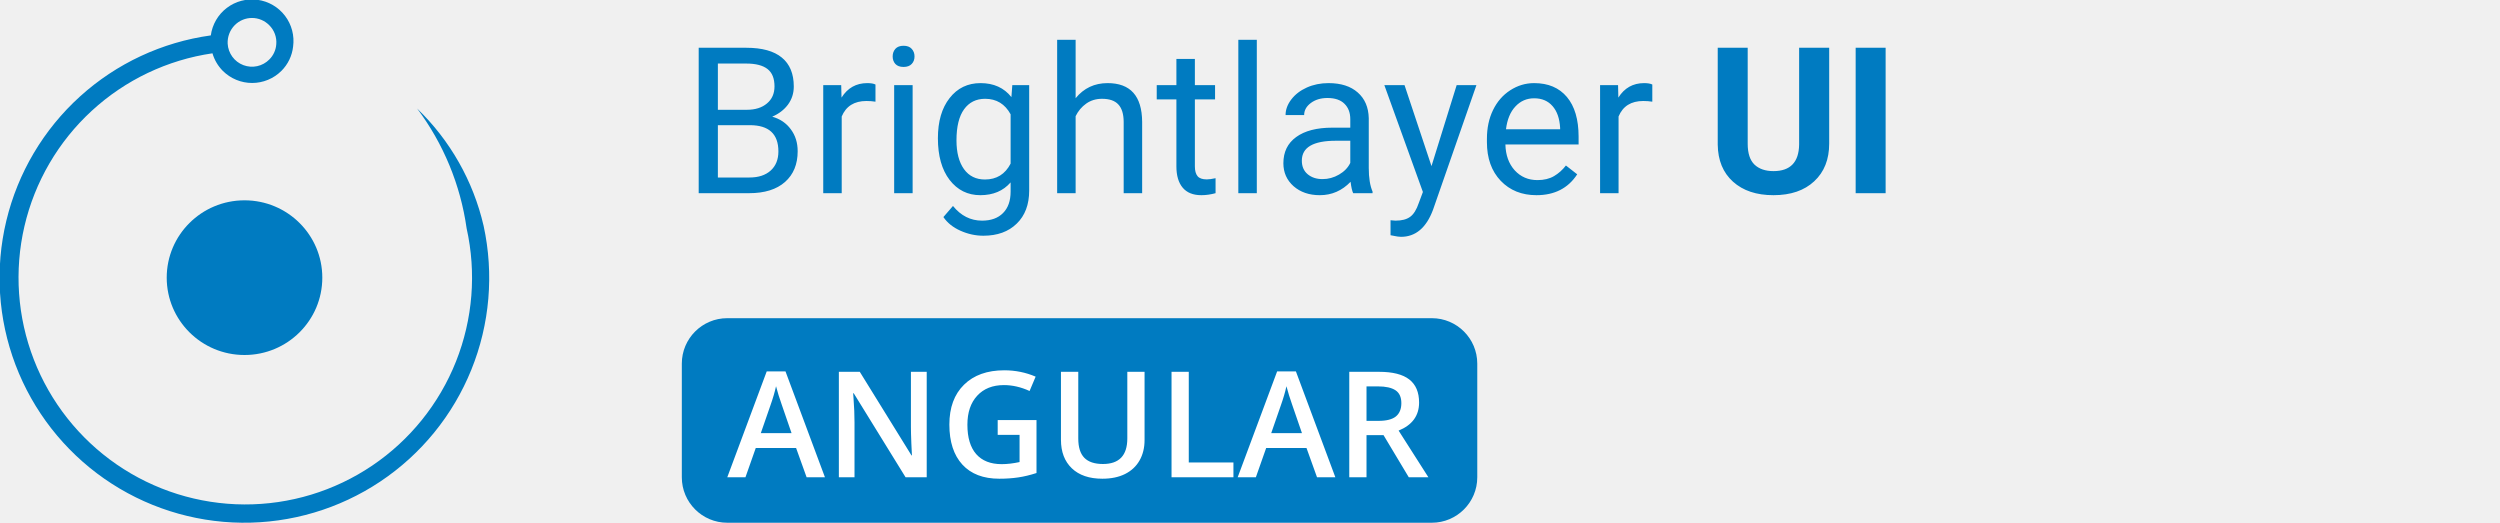
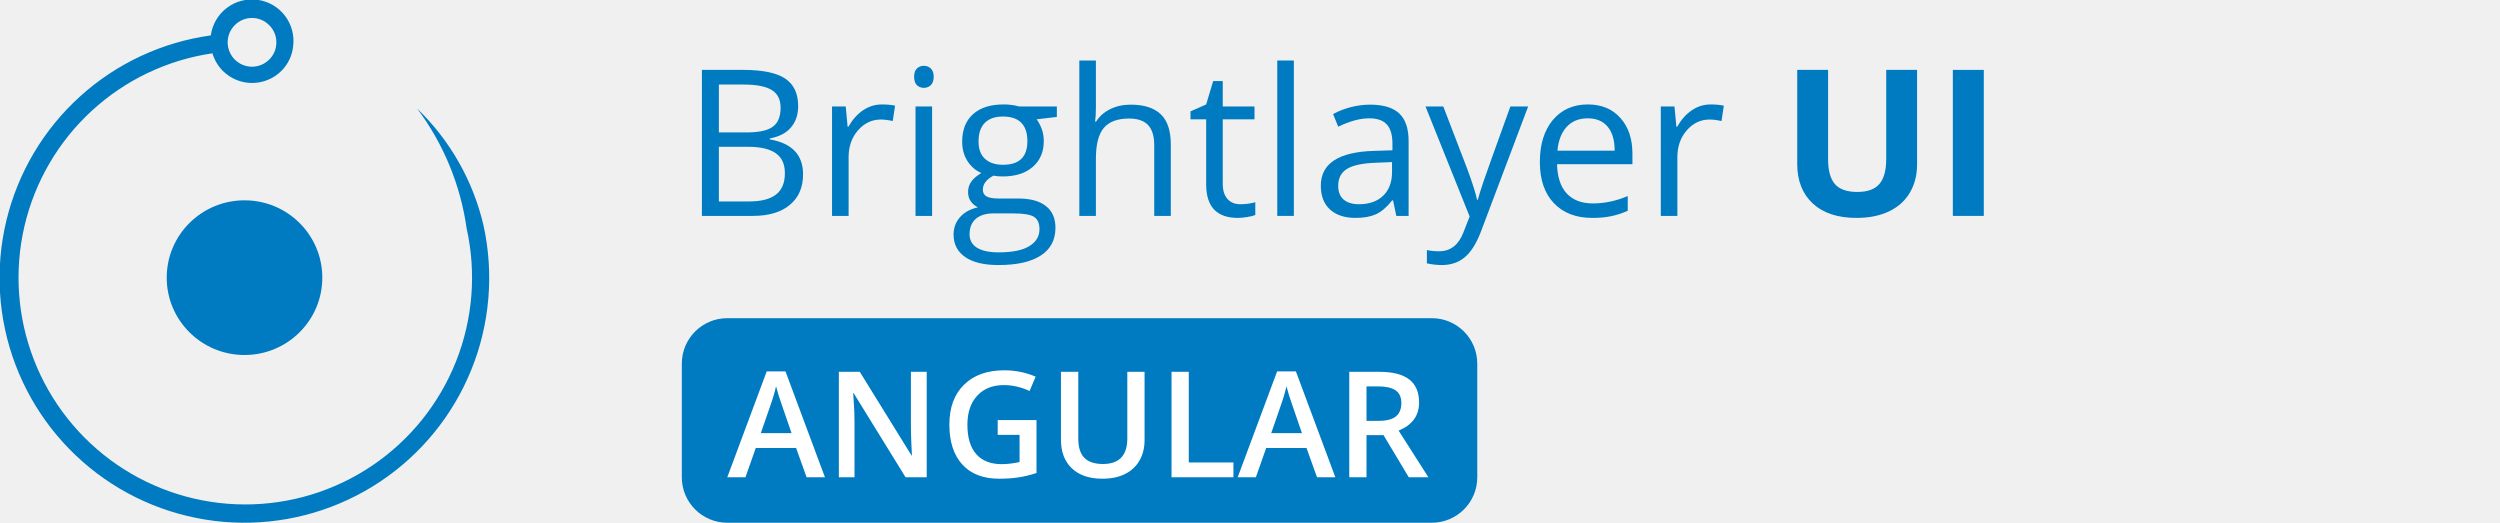
<svg xmlns="http://www.w3.org/2000/svg" width="220" height="46" viewBox="0 0 220 46" fill="none">
-   <g clip-path="url(#clip0_503_74135)">
+   <g clip-path="url(#clip0_503_74227)">
    <path d="M21.517 31.24C25.298 31.24 28.363 28.193 28.363 24.434C28.363 20.675 25.298 17.628 21.517 17.628C17.736 17.628 14.671 20.675 14.671 24.434C14.671 28.193 17.736 31.24 21.517 31.24Z" fill="#007BC1" />
    <path d="M41.062 20.091C41.935 24.004 41.609 28.09 40.126 31.816C38.643 35.541 36.072 38.734 32.748 40.977C29.424 43.22 25.502 44.41 21.492 44.391C17.482 44.372 13.571 43.146 10.268 40.872C6.966 38.597 4.425 35.381 2.977 31.642C1.529 27.902 1.241 23.814 2.151 19.908C3.06 16.003 5.126 12.462 8.077 9.748C11.028 7.033 14.729 5.271 18.697 4.691C18.866 5.275 19.181 5.808 19.61 6.24C20.295 6.92 21.221 7.302 22.186 7.302C23.151 7.302 24.077 6.92 24.762 6.24C25.341 5.664 25.705 4.907 25.794 4.095C25.924 3.134 25.667 2.161 25.08 1.39C24.493 0.619 23.623 0.113 22.663 -0.017C21.702 -0.147 20.729 0.11 19.958 0.697C19.187 1.285 18.681 2.154 18.551 3.115C14.261 3.709 10.249 5.582 7.039 8.49C3.83 11.399 1.571 15.207 0.559 19.418C-0.454 23.629 -0.174 28.048 1.362 32.098C2.899 36.147 5.62 39.64 9.171 42.12C12.722 44.599 16.939 45.951 21.27 45.999C25.601 46.046 29.845 44.787 33.45 42.386C37.055 39.985 39.852 36.553 41.477 32.538C43.102 28.523 43.479 24.111 42.559 19.879C41.649 15.942 39.616 12.354 36.706 9.55C39.023 12.64 40.522 16.266 41.062 20.091ZM24.311 3.909C24.274 4.409 24.057 4.879 23.702 5.233C23.41 5.529 23.039 5.733 22.633 5.822C22.227 5.91 21.804 5.879 21.416 5.732C21.027 5.584 20.69 5.328 20.445 4.992C20.2 4.657 20.057 4.258 20.034 3.843C20.02 3.543 20.068 3.244 20.175 2.963C20.282 2.683 20.446 2.428 20.657 2.214C20.855 2.014 21.091 1.854 21.351 1.746C21.611 1.637 21.891 1.581 22.173 1.581C22.455 1.581 22.734 1.637 22.994 1.746C23.255 1.854 23.491 2.014 23.689 2.214C23.912 2.433 24.083 2.699 24.191 2.992C24.299 3.285 24.34 3.598 24.311 3.909Z" fill="#007BC1" />
    <path d="M126 28H64C61.791 28 60 29.791 60 32V42C60 44.209 61.791 46 64 46H126C128.209 46 130 44.209 130 42V32C130 29.791 128.209 28 126 28Z" fill="#007BC1" />
    <path d="M70.982 42L70.056 39.423H66.507L65.6 42H64L67.472 32.682H69.123L72.595 42H70.982ZM69.656 38.115L68.786 35.589C68.723 35.42 68.634 35.153 68.519 34.789C68.409 34.425 68.333 34.158 68.291 33.989C68.177 34.51 68.01 35.079 67.79 35.697L66.952 38.115H69.656ZM81.551 42H79.691L75.127 34.605H75.077L75.108 35.018C75.168 35.805 75.197 36.524 75.197 37.176V42H73.82V32.72H75.661L80.212 40.077H80.25C80.242 39.979 80.225 39.626 80.199 39.017C80.174 38.403 80.161 37.925 80.161 37.582V32.72H81.551V42ZM87.797 36.966H91.212V41.626C90.654 41.807 90.116 41.937 89.6 42.013C89.088 42.089 88.534 42.127 87.937 42.127C86.532 42.127 85.449 41.712 84.687 40.883C83.925 40.049 83.544 38.875 83.544 37.36C83.544 35.866 83.974 34.698 84.833 33.856C85.692 33.01 86.875 32.586 88.381 32.586C89.35 32.586 90.269 32.773 91.136 33.145L90.603 34.408C89.85 34.061 89.097 33.888 88.343 33.888C87.353 33.888 86.57 34.199 85.995 34.821C85.419 35.443 85.131 36.294 85.131 37.373C85.131 38.507 85.389 39.37 85.906 39.962C86.426 40.551 87.173 40.845 88.147 40.845C88.637 40.845 89.162 40.783 89.721 40.661V38.268H87.797V36.966ZM100.721 32.72V38.725C100.721 39.41 100.573 40.011 100.277 40.527C99.985 41.039 99.56 41.435 99.001 41.714C98.447 41.989 97.782 42.127 97.008 42.127C95.857 42.127 94.962 41.822 94.323 41.213C93.684 40.603 93.364 39.766 93.364 38.699V32.72H94.888V38.591C94.888 39.357 95.065 39.922 95.421 40.286C95.776 40.65 96.322 40.832 97.059 40.832C98.489 40.832 99.204 40.081 99.204 38.579V32.72H100.721ZM103.095 42V32.72H104.612V40.699H108.542V42H103.095ZM115.898 42L114.972 39.423H111.423L110.516 42H108.916L112.388 32.682H114.039L117.511 42H115.898ZM114.572 38.115L113.702 35.589C113.639 35.42 113.55 35.153 113.436 34.789C113.326 34.425 113.249 34.158 113.207 33.989C113.093 34.51 112.926 35.079 112.706 35.697L111.868 38.115H114.572ZM120.253 37.036H121.307C122.013 37.036 122.525 36.905 122.843 36.643C123.16 36.38 123.319 35.991 123.319 35.475C123.319 34.95 123.147 34.573 122.805 34.345C122.462 34.116 121.946 34.002 121.256 34.002H120.253V37.036ZM120.253 38.293V42H118.736V32.72H121.357C122.555 32.72 123.442 32.944 124.017 33.393C124.593 33.841 124.88 34.518 124.88 35.424C124.88 36.579 124.279 37.402 123.078 37.893L125.699 42H123.973L121.751 38.293H120.253Z" fill="white" />
-     <path d="M61.485 17V4.203H65.669C67.058 4.203 68.101 4.49 68.798 5.064C69.501 5.639 69.853 6.488 69.853 7.613C69.853 8.211 69.683 8.741 69.343 9.204C69.003 9.661 68.54 10.016 67.954 10.268C68.645 10.461 69.19 10.83 69.589 11.375C69.993 11.914 70.195 12.559 70.195 13.309C70.195 14.457 69.823 15.359 69.079 16.016C68.335 16.672 67.283 17 65.924 17H61.485ZM63.173 11.015V15.62H65.959C66.744 15.62 67.362 15.418 67.814 15.014C68.27 14.604 68.499 14.041 68.499 13.326C68.499 11.785 67.661 11.015 65.985 11.015H63.173ZM63.173 9.661H65.722C66.46 9.661 67.049 9.477 67.488 9.107C67.934 8.738 68.156 8.237 68.156 7.604C68.156 6.901 67.951 6.392 67.541 6.075C67.131 5.753 66.507 5.592 65.669 5.592H63.173V9.661ZM77.042 8.949C76.796 8.908 76.529 8.888 76.242 8.888C75.176 8.888 74.452 9.342 74.071 10.25V17H72.445V7.49H74.027L74.054 8.589C74.587 7.739 75.343 7.314 76.321 7.314C76.638 7.314 76.878 7.355 77.042 7.438V8.949ZM80.311 17H78.686V7.49H80.311V17ZM78.554 4.968C78.554 4.704 78.633 4.481 78.791 4.3C78.955 4.118 79.195 4.027 79.512 4.027C79.828 4.027 80.068 4.118 80.232 4.3C80.397 4.481 80.478 4.704 80.478 4.968C80.478 5.231 80.397 5.451 80.232 5.627C80.068 5.803 79.828 5.891 79.512 5.891C79.195 5.891 78.955 5.803 78.791 5.627C78.633 5.451 78.554 5.231 78.554 4.968ZM82.535 12.166C82.535 10.684 82.878 9.506 83.564 8.633C84.249 7.754 85.157 7.314 86.288 7.314C87.448 7.314 88.353 7.725 89.004 8.545L89.083 7.49H90.568V16.771C90.568 18.002 90.202 18.972 89.47 19.681C88.743 20.39 87.765 20.744 86.534 20.744C85.849 20.744 85.178 20.598 84.522 20.305C83.865 20.012 83.364 19.61 83.019 19.101L83.862 18.125C84.56 18.986 85.412 19.417 86.42 19.417C87.211 19.417 87.826 19.194 88.266 18.749C88.711 18.304 88.934 17.677 88.934 16.868V16.051C88.283 16.801 87.395 17.176 86.27 17.176C85.157 17.176 84.255 16.727 83.564 15.831C82.878 14.935 82.535 13.713 82.535 12.166ZM84.17 12.351C84.17 13.423 84.39 14.267 84.829 14.882C85.269 15.491 85.884 15.796 86.675 15.796C87.7 15.796 88.453 15.33 88.934 14.398V10.057C88.436 9.148 87.689 8.694 86.692 8.694C85.901 8.694 85.283 9.002 84.838 9.617C84.393 10.232 84.17 11.144 84.17 12.351ZM94.655 8.642C95.376 7.757 96.314 7.314 97.468 7.314C99.478 7.314 100.491 8.448 100.509 10.716V17H98.883V10.707C98.877 10.021 98.719 9.515 98.408 9.187C98.103 8.858 97.626 8.694 96.976 8.694C96.448 8.694 95.985 8.835 95.587 9.116C95.189 9.397 94.878 9.767 94.655 10.224V17H93.029V3.5H94.655V8.642ZM105.149 5.188V7.49H106.925V8.747H105.149V14.645C105.149 15.025 105.229 15.312 105.387 15.506C105.545 15.693 105.814 15.787 106.195 15.787C106.383 15.787 106.641 15.752 106.969 15.682V17C106.541 17.117 106.125 17.176 105.721 17.176C104.994 17.176 104.446 16.956 104.077 16.517C103.708 16.077 103.523 15.453 103.523 14.645V8.747H101.792V7.49H103.523V5.188H105.149ZM110.599 17H108.973V3.5H110.599V17ZM119.08 17C118.986 16.812 118.91 16.479 118.852 15.998C118.096 16.783 117.193 17.176 116.145 17.176C115.207 17.176 114.437 16.912 113.833 16.385C113.235 15.852 112.937 15.178 112.937 14.363C112.937 13.373 113.312 12.605 114.062 12.06C114.817 11.51 115.878 11.234 117.243 11.234H118.825V10.487C118.825 9.919 118.655 9.468 118.315 9.134C117.976 8.794 117.475 8.624 116.812 8.624C116.232 8.624 115.746 8.771 115.354 9.063C114.961 9.356 114.765 9.711 114.765 10.127H113.13C113.13 9.652 113.297 9.195 113.631 8.756C113.971 8.311 114.428 7.959 115.002 7.701C115.582 7.443 116.218 7.314 116.909 7.314C118.005 7.314 118.863 7.59 119.484 8.141C120.105 8.686 120.428 9.438 120.451 10.399V14.776C120.451 15.649 120.562 16.344 120.785 16.859V17H119.08ZM116.382 15.761C116.892 15.761 117.375 15.629 117.832 15.365C118.289 15.102 118.62 14.759 118.825 14.337V12.386H117.551C115.559 12.386 114.562 12.969 114.562 14.135C114.562 14.645 114.732 15.043 115.072 15.33C115.412 15.617 115.849 15.761 116.382 15.761ZM125.971 14.618L128.186 7.49H129.926L126.103 18.468C125.511 20.05 124.57 20.841 123.281 20.841L122.974 20.814L122.367 20.7V19.382L122.807 19.417C123.357 19.417 123.785 19.306 124.09 19.083C124.4 18.86 124.655 18.453 124.854 17.861L125.215 16.895L121.822 7.49H123.598L125.971 14.618ZM135.208 17.176C133.919 17.176 132.87 16.754 132.062 15.91C131.253 15.06 130.849 13.927 130.849 12.509V12.21C130.849 11.267 131.027 10.426 131.385 9.688C131.748 8.943 132.252 8.363 132.896 7.947C133.547 7.525 134.25 7.314 135.006 7.314C136.242 7.314 137.203 7.722 137.889 8.536C138.574 9.351 138.917 10.517 138.917 12.034V12.711H132.475C132.498 13.648 132.771 14.407 133.292 14.987C133.819 15.562 134.487 15.849 135.296 15.849C135.87 15.849 136.356 15.731 136.755 15.497C137.153 15.263 137.502 14.952 137.801 14.565L138.794 15.339C137.997 16.564 136.802 17.176 135.208 17.176ZM135.006 8.65C134.35 8.65 133.799 8.891 133.354 9.371C132.908 9.846 132.633 10.514 132.527 11.375H137.291V11.252C137.244 10.426 137.021 9.787 136.623 9.336C136.225 8.879 135.686 8.65 135.006 8.65ZM145.403 8.949C145.157 8.908 144.891 8.888 144.604 8.888C143.537 8.888 142.813 9.342 142.433 10.25V17H140.807V7.49H142.389L142.415 8.589C142.948 7.739 143.704 7.314 144.683 7.314C144.999 7.314 145.239 7.355 145.403 7.438V8.949ZM160.969 4.203V12.632C160.969 14.032 160.529 15.14 159.65 15.954C158.777 16.769 157.582 17.176 156.064 17.176C154.57 17.176 153.384 16.78 152.505 15.989C151.626 15.198 151.178 14.111 151.16 12.729V4.203H153.797V12.649C153.797 13.487 153.996 14.1 154.395 14.486C154.799 14.867 155.355 15.058 156.064 15.058C157.547 15.058 158.3 14.278 158.323 12.72V4.203H160.969ZM165.935 17H163.298V4.203H165.935V17Z" fill="#007BC1" />
+     <path d="M61.767 6.15H65.397C67.102 6.15 68.335 6.405 69.097 6.915C69.858 7.425 70.239 8.23 70.239 9.332C70.239 10.094 70.025 10.724 69.598 11.222C69.176 11.714 68.558 12.033 67.743 12.18V12.268C69.694 12.602 70.67 13.627 70.67 15.344C70.67 16.492 70.28 17.389 69.501 18.033C68.728 18.678 67.644 19 66.249 19H61.767V6.15ZM63.261 11.652H65.722C66.776 11.652 67.535 11.488 67.998 11.16C68.461 10.826 68.692 10.267 68.692 9.481C68.692 8.761 68.435 8.242 67.919 7.926C67.403 7.604 66.583 7.442 65.458 7.442H63.261V11.652ZM63.261 12.918V17.726H65.941C66.978 17.726 67.758 17.526 68.279 17.128C68.807 16.724 69.07 16.094 69.07 15.238C69.07 14.441 68.801 13.855 68.262 13.48C67.728 13.105 66.914 12.918 65.818 12.918H63.261Z" fill="#007BC1" />
+     <path d="M77.613 9.191C78.041 9.191 78.425 9.227 78.765 9.297L78.562 10.65C78.164 10.562 77.812 10.519 77.508 10.519C76.728 10.519 76.061 10.835 75.504 11.468C74.953 12.101 74.678 12.889 74.678 13.832V19H73.219V9.367H74.423L74.59 11.151H74.66C75.018 10.524 75.448 10.041 75.952 9.701C76.456 9.361 77.01 9.191 77.613 9.191Z" fill="#007BC1" />
+     <path d="M82.025 19H80.566V9.367H82.025V19ZM80.443 6.757C80.443 6.423 80.525 6.18 80.689 6.027C80.853 5.869 81.059 5.79 81.305 5.79C81.539 5.79 81.741 5.869 81.911 6.027C82.081 6.186 82.166 6.429 82.166 6.757C82.166 7.085 82.081 7.331 81.911 7.495C81.741 7.653 81.539 7.732 81.305 7.732C81.059 7.732 80.853 7.653 80.689 7.495C80.525 7.331 80.443 7.085 80.443 6.757Z" fill="#007BC1" />
+     <path d="M93.003 9.367V10.29L91.219 10.501C91.383 10.706 91.529 10.976 91.658 11.31C91.787 11.638 91.852 12.01 91.852 12.426C91.852 13.369 91.529 14.122 90.885 14.685C90.24 15.247 89.356 15.528 88.231 15.528C87.943 15.528 87.674 15.505 87.422 15.458C86.801 15.786 86.49 16.199 86.49 16.697C86.49 16.961 86.599 17.157 86.815 17.286C87.032 17.409 87.404 17.471 87.932 17.471H89.637C90.68 17.471 91.48 17.69 92.036 18.13C92.599 18.569 92.88 19.208 92.88 20.046C92.88 21.112 92.452 21.924 91.597 22.48C90.741 23.043 89.493 23.324 87.853 23.324C86.593 23.324 85.62 23.09 84.935 22.621C84.255 22.152 83.915 21.49 83.915 20.635C83.915 20.049 84.103 19.542 84.478 19.114C84.853 18.686 85.38 18.396 86.06 18.244C85.814 18.133 85.606 17.96 85.436 17.726C85.272 17.491 85.189 17.219 85.189 16.908C85.189 16.557 85.283 16.249 85.471 15.985C85.658 15.722 85.954 15.467 86.358 15.221C85.86 15.016 85.453 14.667 85.137 14.175C84.826 13.683 84.671 13.12 84.671 12.487C84.671 11.433 84.987 10.621 85.62 10.053C86.253 9.479 87.149 9.191 88.31 9.191C88.814 9.191 89.268 9.25 89.672 9.367H93.003ZM85.321 20.617C85.321 21.139 85.541 21.534 85.981 21.804C86.42 22.073 87.05 22.208 87.87 22.208C89.095 22.208 90 22.023 90.586 21.654C91.178 21.291 91.474 20.796 91.474 20.169C91.474 19.648 91.312 19.284 90.99 19.079C90.668 18.88 90.061 18.78 89.171 18.78H87.422C86.76 18.78 86.244 18.939 85.875 19.255C85.506 19.571 85.321 20.025 85.321 20.617ZM86.112 12.452C86.112 13.126 86.303 13.636 86.684 13.981C87.064 14.327 87.595 14.5 88.274 14.5C89.698 14.5 90.41 13.809 90.41 12.426C90.41 10.979 89.689 10.255 88.248 10.255C87.562 10.255 87.035 10.44 86.666 10.809C86.297 11.178 86.112 11.726 86.112 12.452Z" fill="#007BC1" />
+     <path d="M101.572 19V12.769C101.572 11.983 101.394 11.398 101.036 11.011C100.679 10.624 100.119 10.431 99.357 10.431C98.344 10.431 97.603 10.706 97.134 11.257C96.671 11.808 96.439 12.71 96.439 13.964V19H94.981V5.324H96.439V9.464C96.439 9.962 96.416 10.375 96.369 10.703H96.457C96.744 10.24 97.151 9.877 97.679 9.613C98.212 9.344 98.818 9.209 99.498 9.209C100.676 9.209 101.558 9.49 102.144 10.053C102.735 10.609 103.031 11.497 103.031 12.716V19H101.572Z" fill="#007BC1" />
+     <path d="M109.148 17.972C109.406 17.972 109.655 17.954 109.896 17.919C110.136 17.878 110.326 17.837 110.467 17.796V18.912C110.309 18.988 110.074 19.05 109.764 19.097C109.459 19.149 109.184 19.176 108.938 19.176C107.074 19.176 106.143 18.194 106.143 16.231V10.501H104.763V9.798L106.143 9.191L106.758 7.135H107.602V9.367H110.396V10.501H107.602V16.17C107.602 16.75 107.739 17.195 108.015 17.506C108.29 17.816 108.668 17.972 109.148 17.972Z" fill="#007BC1" />
+     <path d="M113.859 19H112.4V5.324H113.859V19Z" fill="#007BC1" />
+     <path d="M122.877 19L122.587 17.629H122.517C122.036 18.232 121.556 18.643 121.075 18.859C120.601 19.07 120.006 19.176 119.291 19.176C118.336 19.176 117.586 18.93 117.041 18.438C116.502 17.945 116.232 17.245 116.232 16.337C116.232 14.392 117.788 13.372 120.899 13.278L122.534 13.226V12.628C122.534 11.872 122.37 11.315 122.042 10.958C121.72 10.595 121.201 10.413 120.486 10.413C119.684 10.413 118.775 10.659 117.762 11.151L117.313 10.035C117.788 9.777 118.307 9.575 118.869 9.429C119.438 9.282 120.006 9.209 120.574 9.209C121.723 9.209 122.572 9.464 123.123 9.974C123.68 10.483 123.958 11.301 123.958 12.426V19H122.877ZM119.581 17.972C120.489 17.972 121.201 17.723 121.717 17.225C122.238 16.727 122.499 16.029 122.499 15.133V14.263L121.04 14.324C119.88 14.365 119.042 14.547 118.526 14.869C118.017 15.185 117.762 15.681 117.762 16.355C117.762 16.882 117.92 17.283 118.236 17.559C118.559 17.834 119.007 17.972 119.581 17.972Z" fill="#007BC1" />
+     <path d="M125.443 9.367H127.008L129.117 14.86C129.58 16.114 129.867 17.02 129.979 17.576H130.049C130.125 17.277 130.283 16.768 130.523 16.047C130.77 15.32 131.566 13.094 132.914 9.367H134.479L130.339 20.336C129.929 21.42 129.448 22.188 128.897 22.639C128.353 23.096 127.682 23.324 126.885 23.324C126.439 23.324 126 23.274 125.566 23.175V22.006C125.889 22.076 126.249 22.111 126.647 22.111C127.649 22.111 128.364 21.549 128.792 20.424L129.328 19.053L125.443 9.367Z" fill="#007BC1" />
+     <path d="M140.112 19.176C138.688 19.176 137.563 18.742 136.737 17.875C135.917 17.008 135.507 15.804 135.507 14.263C135.507 12.71 135.888 11.477 136.649 10.562C137.417 9.648 138.445 9.191 139.734 9.191C140.941 9.191 141.896 9.59 142.6 10.387C143.303 11.178 143.654 12.224 143.654 13.524V14.447H137.019C137.048 15.578 137.332 16.436 137.871 17.023C138.416 17.608 139.181 17.901 140.165 17.901C141.202 17.901 142.228 17.685 143.241 17.251V18.552C142.726 18.774 142.236 18.933 141.773 19.026C141.316 19.126 140.763 19.176 140.112 19.176ZM139.717 10.413C138.943 10.413 138.325 10.665 137.862 11.169C137.405 11.673 137.136 12.37 137.054 13.261H142.09C142.09 12.341 141.885 11.638 141.475 11.151C141.064 10.659 140.479 10.413 139.717 10.413Z" fill="#007BC1" />
+     <path d="M150.545 9.191C150.973 9.191 151.356 9.227 151.696 9.297L151.494 10.65C151.096 10.562 150.744 10.519 150.439 10.519C149.66 10.519 148.992 10.835 148.436 11.468C147.885 12.101 147.609 12.889 147.609 13.832V19H146.15V9.367H147.354L147.521 11.151H147.592C147.949 10.524 148.38 10.041 148.884 9.701C149.388 9.361 149.941 9.191 150.545 9.191Z" fill="#007BC1" />
+     <path d="M168.703 6.15V14.465C168.703 15.414 168.489 16.246 168.062 16.961C167.64 17.676 167.027 18.224 166.225 18.605C165.422 18.985 164.473 19.176 163.377 19.176C161.725 19.176 160.441 18.754 159.527 17.91C158.613 17.061 158.156 15.9 158.156 14.43V6.15H160.872V14.017C160.872 15.007 161.071 15.733 161.47 16.196C161.868 16.659 162.527 16.891 163.447 16.891C164.338 16.891 164.982 16.659 165.381 16.196C165.785 15.727 165.987 14.995 165.987 13.999V6.15H168.703Z" fill="#007BC1" />
+     <path d="M171.85 19V6.15H174.574V19H171.85Z" fill="#007BC1" />
  </g>
  <defs>
-     <clipPath id="clip0_503_74135">
+     <clipPath id="clip0_503_74227">
      <rect width="220" height="46" fill="white" />
    </clipPath>
  </defs>
</svg>
